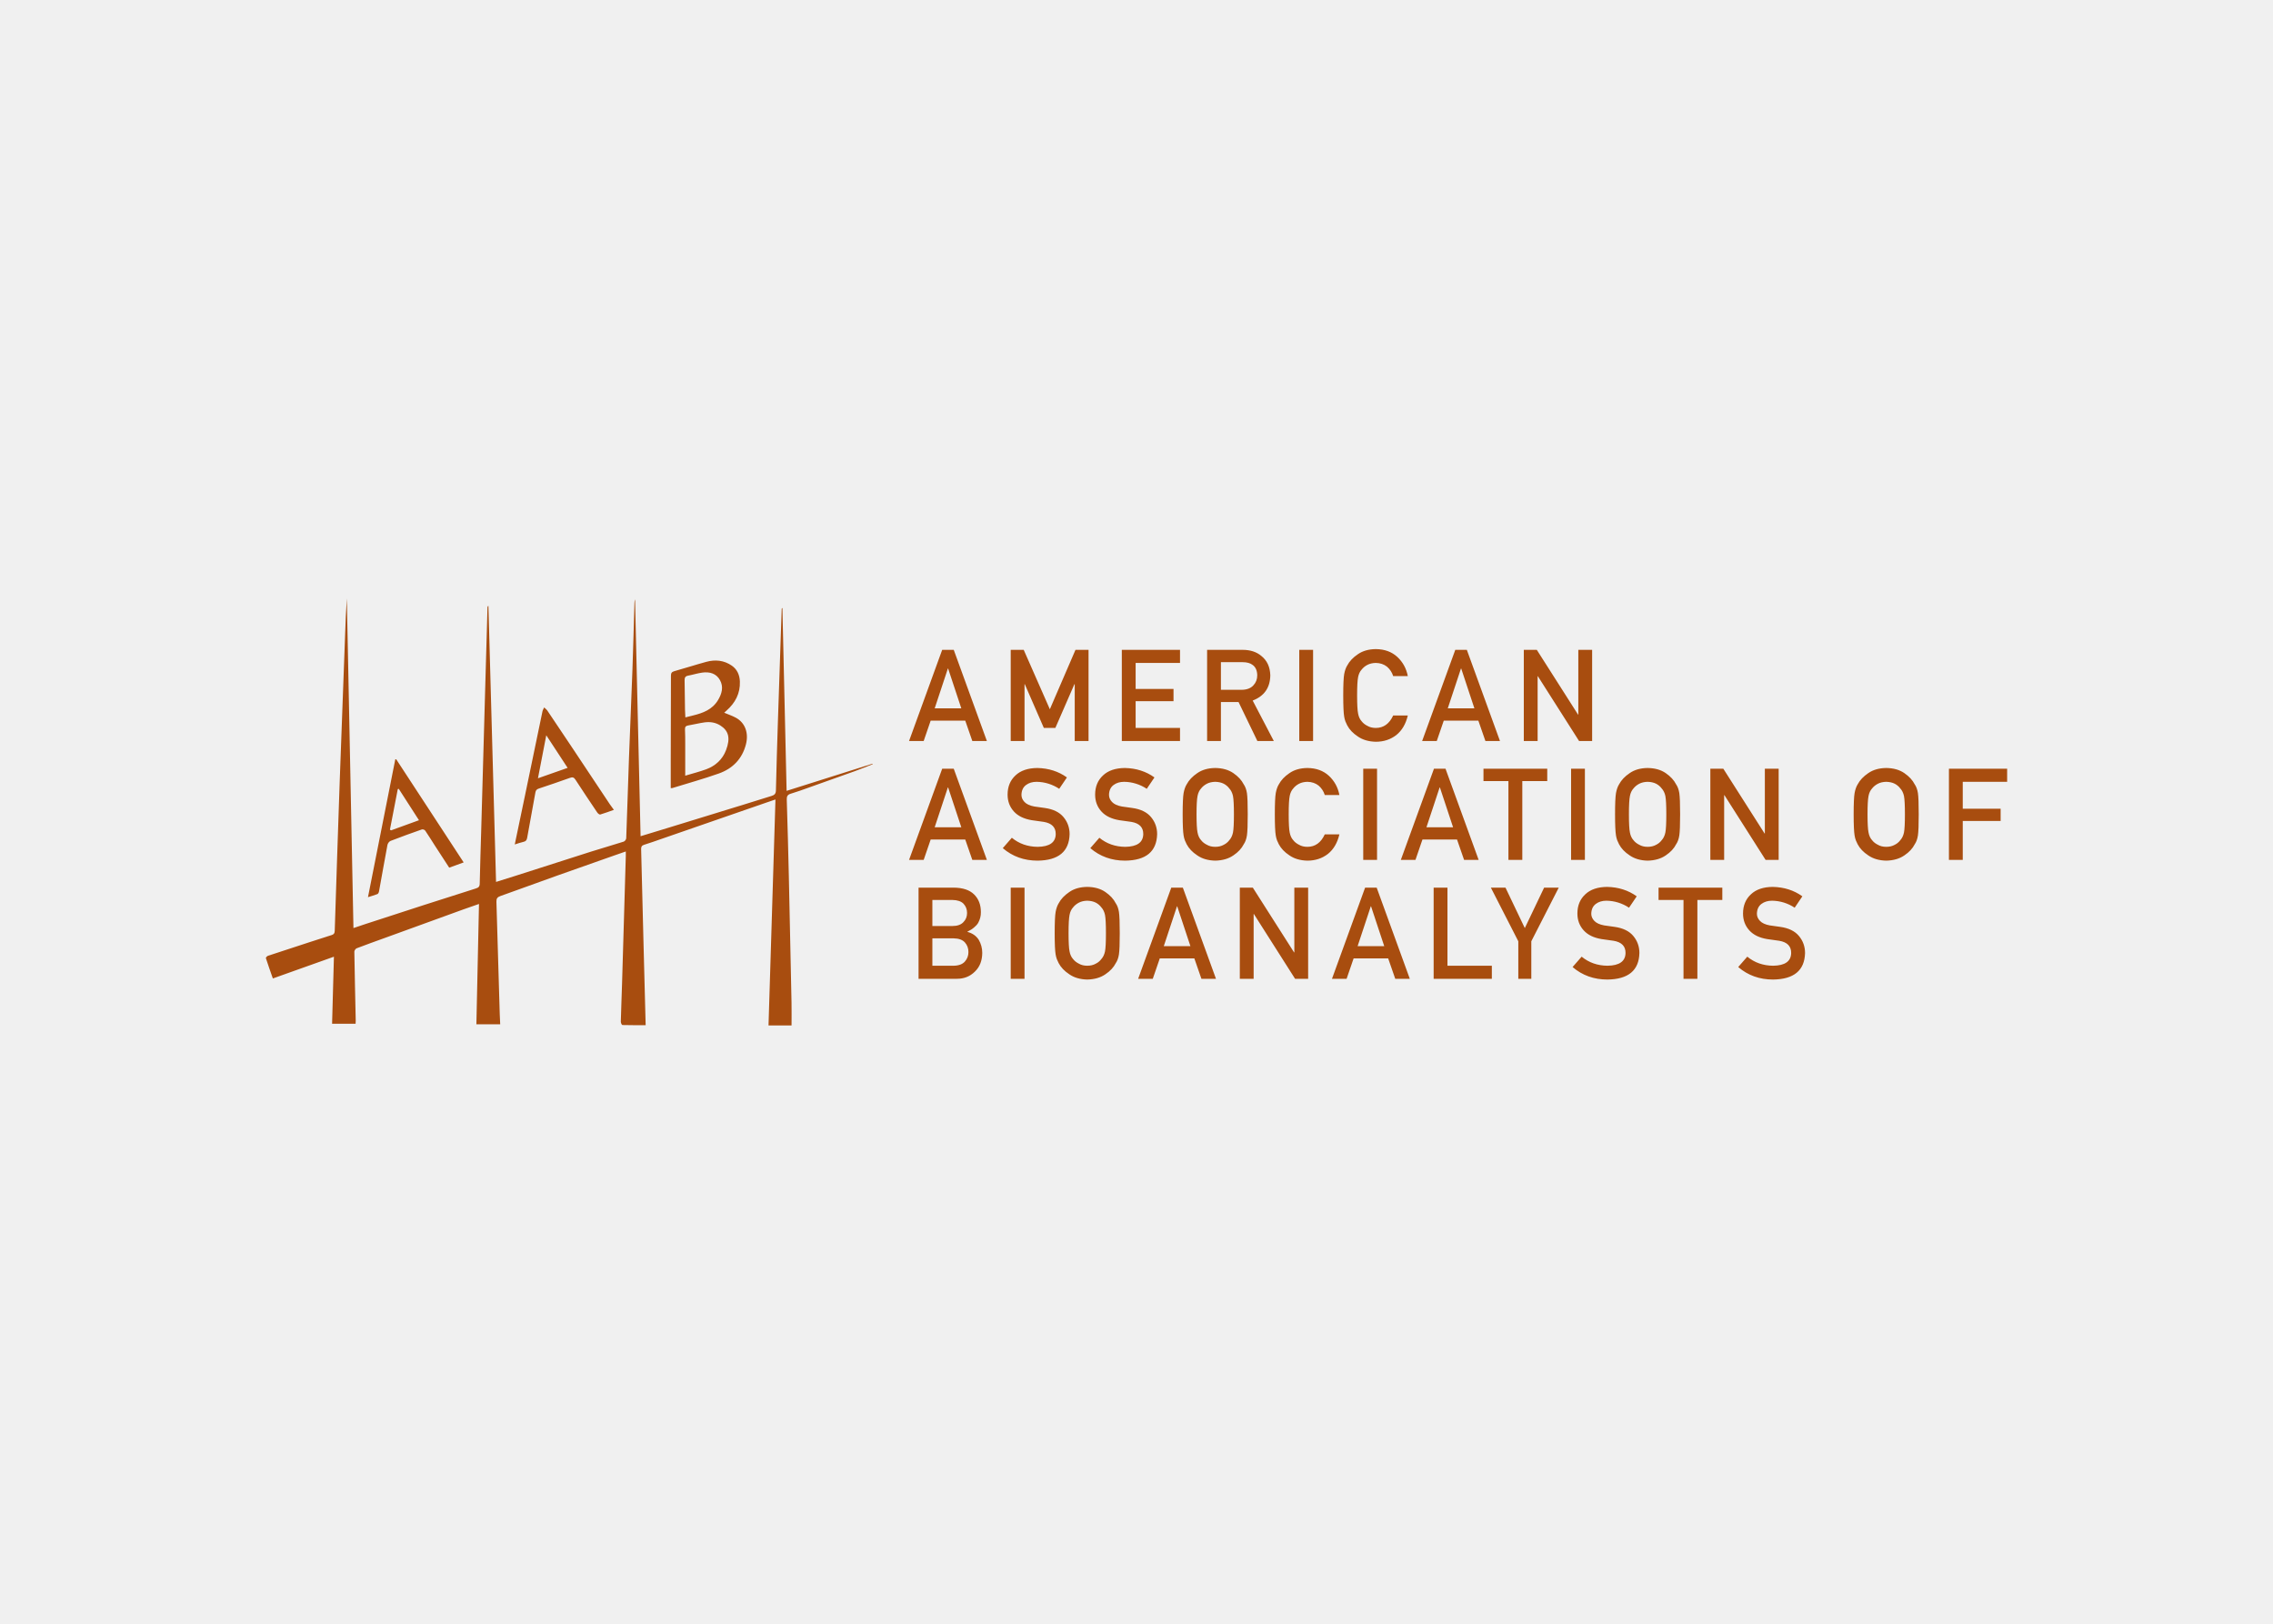
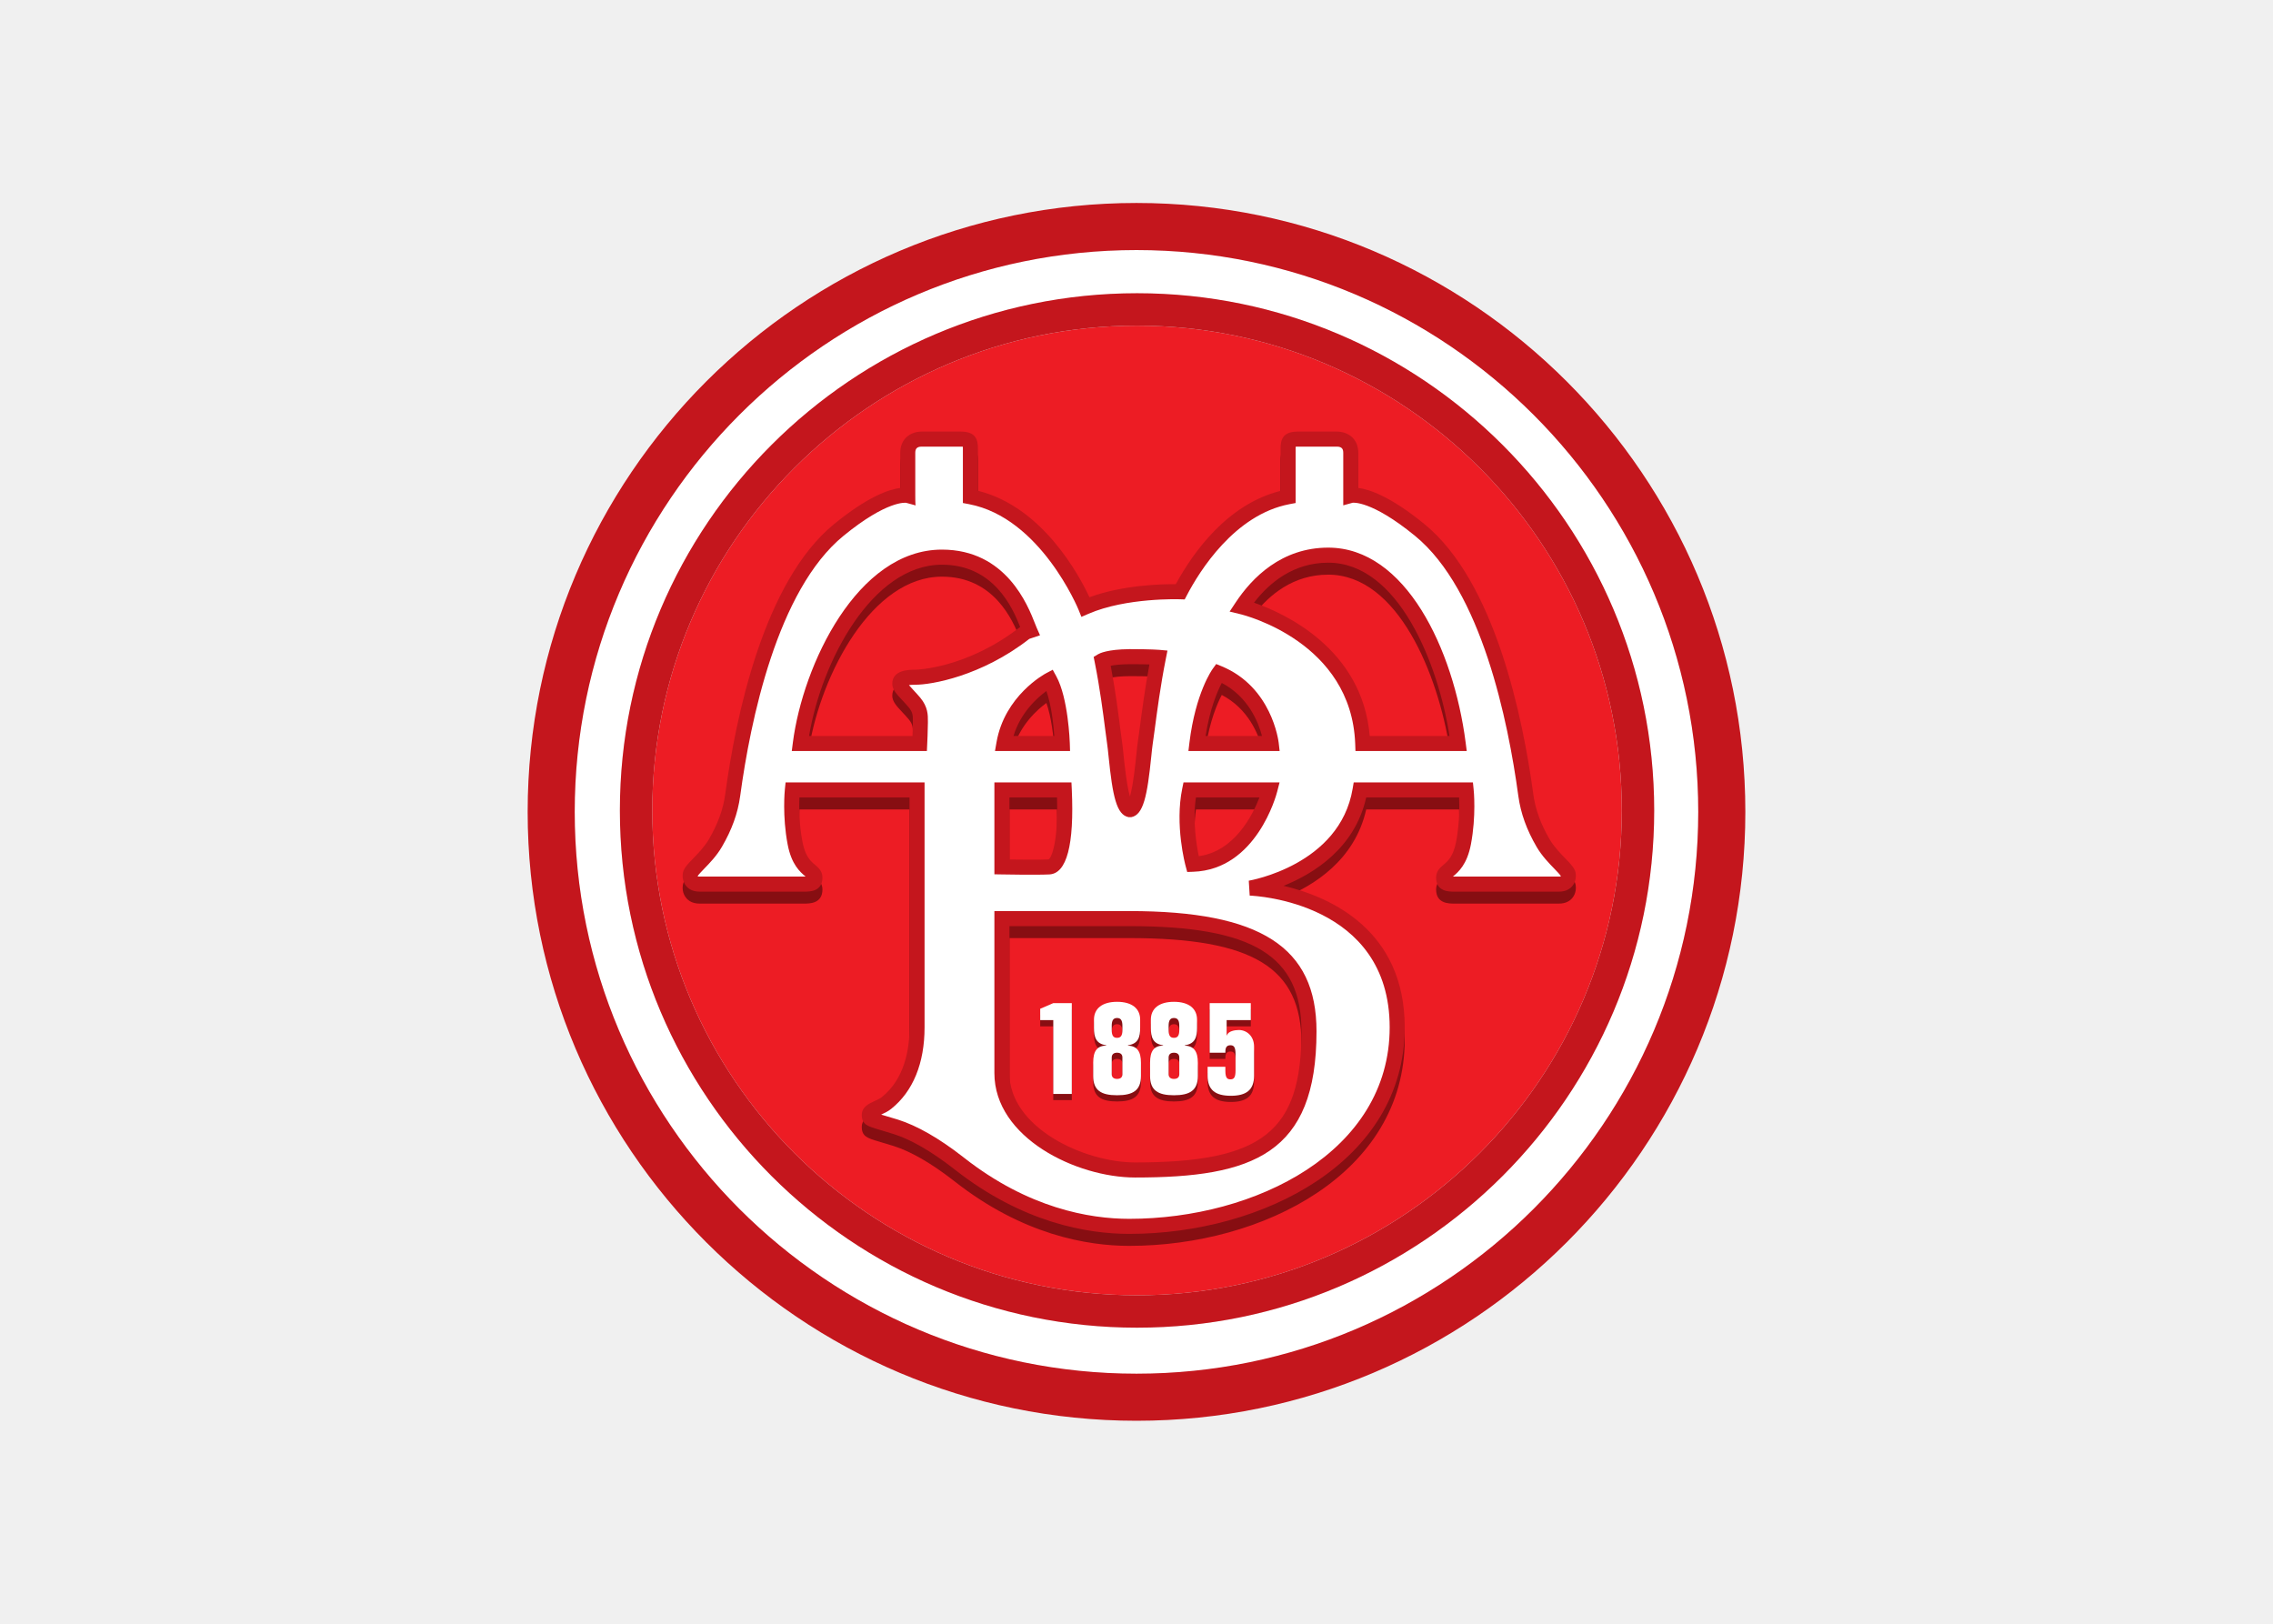
- <svg xmlns="http://www.w3.org/2000/svg" clip-rule="evenodd" fill-rule="evenodd" viewBox="0 0 560 400">
-   <path d="m87.607 252.189h-5.79l.451-16.51-15.045 5.36c-.598-1.712-1.187-3.354-1.72-5.013-.04-.127.287-.493.505-.566 3.42-1.139 6.848-2.251 10.276-3.367 1.817-.591 3.631-1.19 5.455-1.756.531-.165.71-.462.728-1.006.397-12.241.793-24.483 1.223-36.723.426-12.115.892-24.229 1.339-36.344.109-2.956.21-5.913.419-8.87l1.632 81.23c1.104-.372 2.025-.69 2.951-.991 4.747-1.547 9.494-3.098 14.246-4.63 4.309-1.391 8.621-2.771 12.94-4.129.625-.197.959-.414.973-1.178.087-4.472.246-8.943.372-13.414.347-12.243.689-24.486 1.034-36.728.169-5.982.339-11.965.51-17.946.004-.122.031-.244.227-.369l1.879 68.017c1.647-.516 3.192-.993 4.733-1.485 6.223-1.991 12.439-4 18.666-5.976 2.672-.847 5.372-1.61 8.042-2.463.276-.088.619-.523.629-.808.251-6.597.44-13.197.68-19.795.265-7.243.591-14.485.851-21.728.197-5.488.332-10.977.496-16.465a2.95 2.95 0 0 1 .148-.904l1.362 58.367c2.305-.702 4.355-1.321 6.402-1.95 6.395-1.963 12.789-3.926 19.181-5.895 2.237-.689 4.465-1.409 6.706-2.086.7-.212 1.037-.542 1.055-1.352.131-5.675.306-11.349.491-17.023.301-9.22.62-18.44.931-27.66.004-.091.021-.182.177-.276l1.033 45.067 21.16-6.687.048.124c-1.461.57-2.909 1.172-4.383 1.706a1861.857 1861.857 0 0 1 -11.403 4.063c-1.453.515-2.899 1.052-4.375 1.488-.803.236-1.033.639-1.008 1.457.198 6.316.371 12.633.515 18.951.236 10.358.451 20.716.66 31.074.037 1.842.005 3.686.005 5.606h-5.673l1.71-55.66c-.842.286-1.576.533-2.309.788-8.532 2.954-17.063 5.91-25.595 8.865-1.484.513-2.961 1.047-4.461 1.512-.594.184-.743.506-.729 1.078.212 8.015.405 16.031.608 24.046.163 6.404.336 12.809.506 19.312-1.937 0-3.839.018-5.739-.036-.142-.005-.389-.534-.382-.815.079-3.145.212-6.29.306-9.434.314-10.455.617-20.91.923-31.364.009-.334.002-.666.002-1.145-1.007.349-1.902.656-2.795.97-4.707 1.658-9.421 3.303-14.122 4.981-4.671 1.666-9.325 3.381-14 5.038-.728.258-.984.607-.96 1.4.296 9.246.551 18.494.821 27.741.023.793.07 1.586.109 2.449h-5.866l.641-29.646c-1.334.463-2.551.872-3.758 1.31-6.516 2.361-13.027 4.731-19.541 7.097-2.287.831-4.581 1.642-6.85 2.517-.264.102-.564.555-.56.84.089 5.672.221 11.343.341 17.014.005.212-.019.424-.034.725zm172.235-22.296c0-2.608.077-4.353.231-5.236.164-.883.416-1.597.755-2.141.544-1.037 1.417-1.961 2.618-2.772 1.181-.822 2.654-1.243 4.42-1.263 1.787.02 3.276.441 4.467 1.263 1.181.811 2.033 1.735 2.556 2.772.38.544.642 1.258.786 2.141.133.883.2 2.628.2 5.236 0 2.567-.067 4.302-.2 5.206-.144.903-.406 1.627-.786 2.171-.523 1.037-1.375 1.951-2.556 2.742-1.191.821-2.68 1.253-4.467 1.294-1.766-.041-3.239-.473-4.42-1.294-1.201-.791-2.074-1.705-2.618-2.742a25.866 25.866 0 0 1 -.447-.97 6.333 6.333 0 0 1 -.308-1.201c-.154-.904-.231-2.639-.231-5.206zm129.83 5.776c1.786 1.468 3.911 2.212 6.376 2.233 2.916-.041 4.394-1.083 4.435-3.127.021-1.673-.955-2.679-2.926-3.018-.903-.124-1.894-.262-2.972-.416-1.931-.318-3.399-1.032-4.405-2.141-1.037-1.14-1.556-2.526-1.556-4.158 0-1.961.652-3.543 1.956-4.744 1.263-1.191 3.055-1.797 5.375-1.817 2.793.061 5.221.836 7.285 2.325l-1.894 2.803a10.292 10.292 0 0 0 -5.56-1.725c-1.047 0-1.92.262-2.618.786-.729.544-1.104 1.355-1.125 2.433 0 .647.252 1.232.755 1.756.503.534 1.309.904 2.418 1.109.616.103 1.458.221 2.526.354 2.105.288 3.66 1.042 4.667 2.264.995 1.201 1.493 2.598 1.493 4.189-.112 4.292-2.741 6.469-7.885 6.531-3.327 0-6.186-1.027-8.579-3.081zm40.807 0c1.786 1.468 3.912 2.212 6.376 2.233 2.916-.041 4.394-1.083 4.435-3.127.021-1.673-.954-2.679-2.926-3.018-.903-.124-1.894-.262-2.972-.416-1.931-.318-3.399-1.032-4.405-2.141-1.037-1.14-1.556-2.526-1.556-4.158 0-1.961.652-3.543 1.956-4.744 1.263-1.191 3.055-1.797 5.375-1.817 2.793.061 5.221.836 7.285 2.325l-1.894 2.803a10.292 10.292 0 0 0 -5.56-1.725c-1.047 0-1.92.262-2.618.786-.729.544-1.104 1.355-1.125 2.433 0 .647.252 1.232.755 1.756.503.534 1.309.904 2.418 1.109.616.103 1.458.221 2.526.354 2.105.288 3.66 1.042 4.667 2.264.996 1.201 1.494 2.598 1.494 4.189-.113 4.292-2.742 6.469-7.886 6.531-3.327 0-6.186-1.027-8.579-3.081zm-130.897 5.452h-3.588l-1.741-5.021h-8.517l-1.725 5.021h-3.604l8.163-22.456h2.849zm124.747-19.421h-6.145v19.421h-3.419v-19.421h-6.145v-3.035h15.709zm-188.568 19.421h-9.456v-22.456h8.701c2.208.021 3.866.575 4.975 1.664 1.119 1.098 1.679 2.551 1.679 4.358.02.925-.2 1.808-.662 2.649-.237.401-.575.781-1.017 1.14-.441.38-.986.724-1.633 1.032v.062c1.222.318 2.146.96 2.773 1.925.585.996.878 2.079.878 3.25-.021 1.94-.627 3.475-1.818 4.605-1.18 1.18-2.654 1.771-4.42 1.771zm120.85-3.219h10.935v3.219h-14.338v-22.456h3.403zm20.658 3.219h-3.203v-9.241l-6.762-13.215h3.604l4.759 9.965 4.759-9.965h3.604l-6.761 13.215zm-68.411 0h-3.404v-22.456h3.204l10.165 15.956h.062v-15.956h3.403v22.456h-3.219l-10.149-15.956h-.062zm-56.444 0h-3.403v-22.456h3.403zm94.921 0h-3.588l-1.741-5.021h-8.517l-1.725 5.021h-3.603l8.162-22.456h2.85zm-112.39-9.965h-5.237v6.746h5.237c1.263-.021 2.187-.365 2.772-1.032.585-.657.878-1.437.878-2.341 0-.924-.293-1.715-.878-2.372-.585-.647-1.509-.98-2.772-1.001zm28.316-1.263c0 2.208.082 3.702.247 4.482.143.78.436 1.412.878 1.894.359.462.831.837 1.417 1.125.575.338 1.262.508 2.063.508.811 0 1.515-.17 2.11-.508a3.769 3.769 0 0 0 1.356-1.125c.441-.482.744-1.114.908-1.894.154-.78.231-2.274.231-4.482 0-2.207-.077-3.712-.231-4.513-.164-.759-.467-1.381-.908-1.863a4.055 4.055 0 0 0 -1.356-1.155c-.595-.298-1.299-.457-2.11-.478-.801.021-1.488.18-2.063.478-.586.308-1.058.693-1.417 1.155-.442.482-.735 1.104-.878 1.863-.165.801-.247 2.306-.247 4.513zm74.525-6.623h-.061l-3.25 9.811h6.561zm-47.753 0h-.061l-3.25 9.811h6.561zm-55.412-1.57h-4.913v6.422h4.913c1.243 0 2.157-.323 2.742-.97.595-.596.893-1.345.893-2.249s-.298-1.668-.893-2.295c-.585-.585-1.499-.888-2.742-.908zm-120.388-9.251-3.561 1.294c-1.196-1.839-2.387-3.663-3.57-5.493-.785-1.215-1.535-2.454-2.354-3.646-.134-.196-.593-.354-.813-.277a242.974 242.974 0 0 0 -7.718 2.828c-.337.132-.688.613-.759.984-.722 3.811-1.382 7.633-2.079 11.449-.044.243-.2.585-.392.663-.726.291-1.487.493-2.329.759l6.726-33.941.227-.03zm283.667-11.845c0-2.608.077-4.354.231-5.237.165-.883.416-1.596.755-2.14.544-1.037 1.417-1.961 2.618-2.773 1.181-.821 2.654-1.242 4.42-1.263 1.787.021 3.276.442 4.467 1.263 1.181.812 2.033 1.736 2.556 2.773.38.544.642 1.257.786 2.14.133.883.2 2.629.2 5.237 0 2.567-.067 4.302-.2 5.206-.144.903-.406 1.627-.786 2.171-.523 1.037-1.375 1.951-2.556 2.742-1.191.821-2.68 1.252-4.467 1.293-1.766-.041-3.239-.472-4.42-1.293-1.201-.791-2.074-1.705-2.618-2.742a26.623 26.623 0 0 1 -.447-.97 6.333 6.333 0 0 1 -.308-1.201c-.154-.904-.231-2.639-.231-5.206zm-148.612 5.775c1.786 1.469 3.912 2.213 6.376 2.234 2.916-.041 4.395-1.084 4.436-3.127.02-1.673-.955-2.68-2.927-3.018-.903-.124-1.894-.262-2.972-.416-1.93-.319-3.399-1.032-4.405-2.141-1.037-1.14-1.555-2.526-1.555-4.159 0-1.961.652-3.542 1.956-4.743 1.262-1.191 3.054-1.797 5.375-1.818 2.792.062 5.221.837 7.285 2.326l-1.895 2.803a10.292 10.292 0 0 0 -5.56-1.725c-1.047 0-1.92.262-2.618.786-.729.544-1.104 1.355-1.124 2.433 0 .647.251 1.232.754 1.756.503.534 1.309.903 2.418 1.109.616.102 1.458.221 2.526.354 2.105.287 3.661 1.042 4.667 2.264.996 1.201 1.494 2.598 1.494 4.189-.113 4.292-2.742 6.469-7.886 6.53-3.326 0-6.186-1.026-8.578-3.08zm21.566 0c1.787 1.469 3.912 2.213 6.376 2.234 2.916-.041 4.395-1.084 4.436-3.127.021-1.673-.955-2.68-2.926-3.018-.904-.124-1.895-.262-2.973-.416-1.93-.319-3.398-1.032-4.405-2.141-1.037-1.14-1.555-2.526-1.555-4.159 0-1.961.652-3.542 1.956-4.743 1.263-1.191 3.054-1.797 5.375-1.818 2.793.062 5.221.837 7.285 2.326l-1.895 2.803a10.288 10.288 0 0 0 -5.559-1.725c-1.048 0-1.92.262-2.619.786-.729.544-1.103 1.355-1.124 2.433 0 .647.252 1.232.755 1.756.503.534 1.309.903 2.418 1.109.616.102 1.458.221 2.526.354 2.104.287 3.66 1.042 4.666 2.264.996 1.201 1.494 2.598 1.494 4.189-.113 4.292-2.741 6.469-7.885 6.53-3.327 0-6.187-1.026-8.579-3.08zm185.831-5.775c0-2.608.077-4.354.231-5.237.164-.883.416-1.596.755-2.14.544-1.037 1.417-1.961 2.618-2.773 1.181-.821 2.654-1.242 4.42-1.263 1.787.021 3.276.442 4.467 1.263 1.18.812 2.033 1.736 2.556 2.773.38.544.642 1.257.786 2.14.133.883.2 2.629.2 5.237 0 2.567-.067 4.302-.2 5.206-.144.903-.406 1.627-.786 2.171-.523 1.037-1.376 1.951-2.556 2.742-1.191.821-2.68 1.252-4.467 1.293-1.766-.041-3.239-.472-4.42-1.293-1.201-.791-2.074-1.705-2.618-2.742a26.623 26.623 0 0 1 -.447-.97 6.333 6.333 0 0 1 -.308-1.201c-.154-.904-.231-2.639-.231-5.206zm-165.312 0c0-2.608.077-4.354.231-5.237.165-.883.416-1.596.755-2.14.544-1.037 1.417-1.961 2.618-2.773 1.181-.821 2.654-1.242 4.42-1.263 1.787.021 3.276.442 4.467 1.263 1.181.812 2.033 1.736 2.556 2.773.38.544.642 1.257.786 2.14.133.883.2 2.629.2 5.237 0 2.567-.067 4.302-.2 5.206-.144.903-.406 1.627-.786 2.171-.523 1.037-1.375 1.951-2.556 2.742-1.191.821-2.68 1.252-4.467 1.293-1.766-.041-3.239-.472-4.42-1.293-1.201-.791-2.074-1.705-2.618-2.742a26.623 26.623 0 0 1 -.447-.97 6.333 6.333 0 0 1 -.308-1.201c-.154-.904-.231-2.639-.231-5.206zm38.616-4.759h-3.604a4.932 4.932 0 0 0 -1.509-2.31c-.76-.606-1.684-.919-2.773-.94-.8.021-1.488.18-2.063.478-.586.308-1.058.693-1.417 1.155-.442.482-.734 1.104-.878 1.863-.164.801-.247 2.305-.247 4.513 0 2.207.083 3.701.247 4.482.144.78.436 1.412.878 1.894.359.462.831.837 1.417 1.124.575.339 1.263.509 2.063.509 1.91 0 3.337-1.022 4.282-3.065h3.604c-.493 2.084-1.432 3.686-2.818 4.805-1.428 1.109-3.117 1.663-5.068 1.663-1.766-.041-3.239-.472-4.42-1.293-1.201-.791-2.074-1.705-2.618-2.742a26.623 26.623 0 0 1 -.447-.97 6.333 6.333 0 0 1 -.308-1.201c-.154-.904-.231-2.639-.231-5.206 0-2.608.077-4.354.231-5.237.165-.883.416-1.596.755-2.14.544-1.037 1.417-1.961 2.618-2.773 1.181-.821 2.654-1.242 4.42-1.263 2.167.021 3.933.663 5.299 1.926 1.365 1.273 2.228 2.849 2.587 4.728zm51.207-3.435h-6.145v19.422h-3.419v-19.422h-6.145v-3.034h15.709zm43.584 19.422h-3.404v-22.456h3.204l10.165 15.956h.061v-15.956h3.404v22.456h-3.219l-10.149-15.956h-.062zm69.72-19.237h-10.935v6.623h9.333v3.018h-9.333v9.596h-3.404v-22.456h14.339zm-251.362 19.237h-3.588l-1.741-5.021h-8.517l-1.725 5.021h-3.603l8.162-22.456h2.85zm96.127 0h-3.404v-22.456h3.404zm25.032 0h-3.589l-1.74-5.021h-8.517l-1.725 5.021h-3.604l8.163-22.456h2.849zm26.175 0h-3.403v-22.456h3.403zm69.632-11.228c0 2.207.082 3.701.247 4.482.143.78.436 1.412.878 1.894.359.462.831.837 1.416 1.124.575.339 1.263.509 2.064.509.811 0 1.515-.17 2.11-.509a3.757 3.757 0 0 0 1.356-1.124c.441-.482.744-1.114.908-1.894.154-.781.231-2.275.231-4.482 0-2.208-.077-3.712-.231-4.513-.164-.759-.467-1.381-.908-1.863a4.055 4.055 0 0 0 -1.356-1.155c-.595-.298-1.299-.457-2.11-.478-.801.021-1.489.18-2.064.478-.585.308-1.057.693-1.416 1.155-.442.482-.735 1.104-.878 1.863-.165.801-.247 2.305-.247 4.513zm-165.312 0c0 2.207.083 3.701.247 4.482.144.78.436 1.412.878 1.894.359.462.831.837 1.417 1.124.575.339 1.263.509 2.063.509.812 0 1.515-.17 2.11-.509a3.757 3.757 0 0 0 1.356-1.124c.441-.482.744-1.114.908-1.894.154-.781.231-2.275.231-4.482 0-2.208-.077-3.712-.231-4.513-.164-.759-.467-1.381-.908-1.863a4.055 4.055 0 0 0 -1.356-1.155c-.595-.298-1.298-.457-2.11-.478-.8.021-1.488.18-2.063.478-.586.308-1.058.693-1.417 1.155-.442.482-.734 1.104-.878 1.863-.164.801-.247 2.305-.247 4.513zm106.527 0c0 2.207.082 3.701.247 4.482.143.78.436 1.412.878 1.894.359.462.831.837 1.417 1.124.575.339 1.262.509 2.063.509.812 0 1.515-.17 2.11-.509a3.757 3.757 0 0 0 1.356-1.124c.441-.482.744-1.114.908-1.894.154-.781.231-2.275.231-4.482 0-2.208-.077-3.712-.231-4.513-.164-.759-.467-1.381-.908-1.863a4.055 4.055 0 0 0 -1.356-1.155c-.595-.298-1.298-.457-2.11-.478-.801.021-1.488.18-2.063.478-.586.308-1.058.693-1.417 1.155-.442.482-.735 1.104-.878 1.863-.165.801-.247 2.305-.247 4.513zm-274.497 7.423c.872-4.174 1.72-8.206 2.558-12.24 1.422-6.849 2.836-13.699 4.267-20.546.07-.337.276-.647.419-.97.265.26.584.483.787.784 2 2.96 3.986 5.929 5.966 8.901 3.142 4.717 6.277 9.438 9.418 14.156.286.429.603.838 1.004 1.391-1.186.418-2.266.833-3.373 1.152-.183.052-.566-.265-.725-.501a529.27 529.27 0 0 1 -5.372-8.086c-.376-.581-.714-.676-1.354-.446-2.55.917-5.119 1.788-7.691 2.644-.506.169-.726.425-.821.957-.659 3.73-1.365 7.451-2.03 11.179-.099.554-.319.858-.89.981-.687.148-1.352.396-2.163.644zm-30.754-3.641.283.167 6.872-2.496c-1.733-2.689-3.36-5.214-4.985-7.739l-.238.077c-.643 3.331-1.288 6.662-1.932 9.991zm137.521-10.405h-.061l-3.25 9.811h6.561zm121.159 0h-.062l-3.25 9.811h6.561zm-189.498.162c0-2.251-.005-4.496.001-6.741.018-6.97.052-13.94.049-20.909 0-.661.159-.967.835-1.155 2.638-.733 5.246-1.583 7.889-2.302 2.206-.6 4.355-.385 6.278.948 1.335.925 1.922 2.313 1.982 3.89.113 2.944-1.141 5.29-3.313 7.199l-.549.501c.997.422 1.978.746 2.87 1.231 2.272 1.232 3.208 3.729 2.486 6.554-.921 3.604-3.281 5.987-6.693 7.194-3.772 1.334-7.637 2.405-11.463 3.587zm-25.404-4.985-5.26-8.026-2.049 10.593zm28.973 1.929c1.899-.571 3.544-.983 5.128-1.562 2.305-.844 4.047-2.426 4.922-4.718 1.145-2.997.634-4.818-1.434-6.112-1.173-.733-2.494-.923-3.83-.744-1.369.186-2.714.539-4.078.767-.631.104-.793.418-.765 1.009.051 1.107.053 2.217.056 3.326.007 2.613.001 5.226.001 8.034zm178.024-24.531h-3.604a4.942 4.942 0 0 0 -1.51-2.31c-.76-.606-1.684-.919-2.772-.94-.801.021-1.489.18-2.064.477a4.307 4.307 0 0 0 -1.417 1.156c-.441.482-.734 1.103-.878 1.863-.164.801-.246 2.305-.246 4.513 0 2.207.082 3.701.246 4.482.144.78.437 1.411.878 1.894.36.462.832.837 1.417 1.124.575.339 1.263.509 2.064.509 1.91 0 3.337-1.022 4.282-3.065h3.604c-.493 2.084-1.433 3.686-2.819 4.805-1.427 1.109-3.116 1.663-5.067 1.663-1.766-.041-3.239-.472-4.42-1.293-1.202-.791-2.074-1.705-2.618-2.742a23.617 23.617 0 0 1 -.447-.97 6.345 6.345 0 0 1 -.308-1.202c-.154-.903-.231-2.638-.231-5.205 0-2.608.077-4.354.231-5.237.164-.883.416-1.596.755-2.141.544-1.037 1.416-1.961 2.618-2.772 1.181-.821 2.654-1.242 4.42-1.263 2.166.021 3.932.663 5.298 1.925 1.366 1.274 2.228 2.85 2.588 4.729zm31.982 15.986h-3.404v-22.455h3.203l10.165 15.956h.062v-15.956h3.404v22.455h-3.219l-10.15-15.955h-.061zm-126.411 0h-3.403v-22.455h3.203l6.438 14.631 6.315-14.631h3.218v22.455h-3.403v-13.999h-.077l-4.698 10.781h-2.834l-4.697-10.781h-.062zm48.385 0h-3.404v-22.455h8.764c1.868 0 3.393.493 4.574 1.479 1.427 1.119 2.171 2.715 2.233 4.79-.041 3.049-1.489 5.123-4.343 6.222l5.206 9.964h-4.051l-4.636-9.595h-4.343zm-10.077-19.236h-10.935v6.407h9.333v3.019h-9.333v6.592h10.935v3.218h-14.339v-22.455h14.339zm32.783 19.236h-3.404v-22.455h3.404zm46.044 0h-3.589l-1.74-5.02h-8.517l-1.725 5.02h-3.604l8.163-22.455h2.849zm-126.411 0h-3.588l-1.741-5.02h-8.517l-1.725 5.02h-3.603l8.162-22.455h2.85zm-74.285-5.816 1.869-.466c2.467-.606 4.771-1.45 6.184-3.802.948-1.576 1.391-3.238.486-4.895-.913-1.676-2.575-2.121-4.377-1.871-1.181.164-2.33.536-3.503.756-.7.132-.862.516-.847 1.162.053 2.399.063 4.799.099 7.198.009.606.055 1.211.089 1.918zm191.147-12.034h-.062l-3.25 9.811h6.561zm-126.411 0h-.061l-3.25 9.811h6.561zm72.539-1.571h-5.329v6.808h5.144c1.273-.021 2.228-.391 2.865-1.109.626-.668.939-1.489.939-2.464-.02-1.171-.395-2.018-1.124-2.542-.575-.462-1.407-.693-2.495-.693z" fill="#a84d0f" />
+ <svg xmlns="http://www.w3.org/2000/svg" clip-rule="evenodd" fill-rule="evenodd" stroke-linejoin="round" stroke-miterlimit="2" viewBox="0 0 560 400">
+   <g fill-rule="nonzero" transform="matrix(.141117 0 0 -.141117 130 349.999)">
+     <path d="m1063.94 1911.73c-466.682 0-846.362-379.68-846.362-846.35 0-466.65 379.68-846.302 846.362-846.302 466.65 0 846.28 379.652 846.28 846.302 0 466.67-379.63 846.35-846.28 846.35" fill="#ed1c24" />
+     <path d="m1063.94 162.5c-497.885 0-902.944 405.02-902.944 902.88 0 497.88 405.059 902.94 902.944 902.94 497.82 0 902.84-405.06 902.84-902.94 0-497.86-405.02-902.88-902.84-902.88zm-.99 1881.18c-540.802 0-980.782-439.95-980.782-980.73 0-540.802 439.98-980.759 980.782-980.759 540.78 0 980.72 439.957 980.72 980.759 0 540.78-439.94 980.73-980.72 980.73" fill="#fff" />
+     <path d="m1062.95 82.191c-540.802 0-980.782 439.957-980.782 980.759 0 540.78 439.98 980.73 980.782 980.73 540.78 0 980.72-439.95 980.72-980.73 0-540.802-439.94-980.759-980.72-980.759zm0 2043.689c-586.114 0-1062.95-476.83-1062.95-1062.93 0-586.11 476.836-1062.95 1062.95-1062.95 586.11 0 1062.95 476.84 1062.95 1062.95 0 586.1-476.84 1062.93-1062.95 1062.93" fill="#c4161d" />
+     <path d="m1063.94 219.078c-466.682 0-846.362 379.652-846.362 846.302 0 466.67 379.68 846.35 846.362 846.35 466.65 0 846.28-379.68 846.28-846.35 0-466.65-379.63-846.302-846.28-846.302zm0 1749.242c-497.885 0-902.944-405.06-902.944-902.94 0-497.86 405.059-902.88 902.944-902.88 497.82 0 902.84 405.02 902.84 902.88 0 497.88-405.02 902.94-902.84 902.94" fill="#c4161d" />
+     <g fill="#870e12">
+       <path d="m1617.6 929.039c-.92 0-1.56.039-2.31.063.2.16.39.308.57.468 9 7.621 24.12 20.391 30.9 55.668 9.51 49.942 5 94.582 4.73 96.462l-1.2 11.73h-208.14l-1.85-10.99c-22.43-133.44-179.73-160.229-181.33-160.53l1.6-26.012c9.98-.367 244.38-11.777 244.38-230.078 0-217.031-234.23-334.179-454.64-334.179-69.548 0-176.013 18.519-288.357 106.578l-2.332 1.801c-41.613 32.402-79.641 54.16-112.883 64.75-10.898 3.332-19.394 5.871-25.672 7.71-1.339.372-2.628.758-3.918 1.129 5.645 2.539 11.954 5.469 17.598 10 38.067 30.43 58.184 79.629 58.184 142.211v427.61h-242.617l-1.231-11.73c-.184-1.88-4.734-46.52 4.824-96.462 6.711-35.277 21.797-48.047 30.832-55.668.184-.16.379-.308.575-.468-.762-.024-1.407-.063-2.344-.063h-182.93c-1.758 0-2.644.242-3.027.391-.059.199-.106.41-.137.711 1.465 2.48 6.934 8.121 11.094 12.418 9.289 9.57 21.933 22.582 31.172 38.5 17.355 29.711 27.773 58.581 31.816 88.191l.234 1.65c17.461 128.55 64.141 358.23 180.332 453.12 76.368 62.41 108.879 57.58 109.2 57.53l16.621-4.5c-.625.13-.625 17.33-.625 17.33v74.08c0 5.84 1.386 11.21 11.172 11.21h68.339c1.583 0 2.676-.07 3.555-.15.059-1.34.059-2.78.059-3.52v-94.81l10.722-2.02c124.981-23.84 190.539-182.64 191.184-184.2l5.008-12.51 12.363 5.38c65.829 28.51 158.729 25.37 159.689 25.37l8.28-.31 3.85 7.3c21.81 41.71 82.97 140.66 179.1 158.97l10.72 2.02v94.81c0 .74 0 2.18.05 3.52.89.08 1.99.15 3.6.15h68.27c9.88 0 11.23-5.37 11.23-11.21v-91.28l16.58 4.51c-.27-.09 32.23 4.74 108.57-57.67 116.21-94.89 162.89-324.57 180.35-453.12l.24-1.65c4.08-29.61 14.43-58.48 31.78-88.191 9.23-15.918 21.97-28.93 31.21-38.5 4.14-4.297 9.61-9.938 11.11-12.418-.02-.18-.06-.45-.16-.711-.37-.149-1.21-.391-2.98-.391zm212.21 4.941.11-1.91c0 9.821-7.34 17.34-18.42 28.75-8.78 9.071-19.68 20.34-27.36 33.489-15.58 26.621-24.88 52.361-28.42 78.521l-.23 1.61c-18.07 132.38-66.62 369.36-189.75 469.86-59.08 48.29-95.93 60.75-115.54 63.21v60.95c0 25.92-18.81 37.42-37.52 37.42h-68.27c-26.27 0-29.93-14.34-29.93-29.88v-73.63c-93.15-23.13-153.17-108.13-182.9-162.78-23.41.18-92.58-1.37-150.779-22.9-18.008 38.59-81.973 157.91-194.649 185.86v73.45c0 15.54-3.632 29.88-29.922 29.88h-68.339c-18.614 0-37.422-11.5-37.422-37.42v-60.94c-19.61-2.45-56.492-14.89-115.594-63.22-123.137-100.5-171.73-337.48-189.719-469.86l-.222-1.61c-3.606-26.16-12.871-51.9-28.469-78.521-7.676-13.149-18.574-24.418-27.344-33.489-11.062-11.41-18.445-18.929-18.445-28.75l.137 1.91c-.325-2.128-1.399-13.019 6.328-21.789 3.679-4.3 10.644-9.363 22.898-9.363h182.93c9.492 0 31.679 0 31.679 24.711 0 11.109-7.175 17.242-12.968 22.109-7.586 6.383-17.039 14.391-21.981 40.524-6.015 31.418-5.929 61.158-5.265 76.968h192.246v-401.32c0-37.832-8.399-89.75-48.36-121.718-3.3-2.602-8.066-4.821-12.703-6.93-9.406-4.242-22.297-10.121-22.297-24.141 0-16.82 10.137-19.832 30.383-25.75 6.465-1.89 14.461-4.269 25.086-7.59 30.305-9.613 65.547-29.89 104.746-60.371l2.207-1.699c118.223-92.742 230.899-112.293 304.568-112.293 233.13 0 480.92 126.453 480.92 360.492 0 171.52-132.11 228.418-211.42 247.168 52.16 20.973 124.25 65.461 144.17 154.152h162.21c.69-15.81.78-45.55-5.19-76.968-5.06-26.133-14.48-34.141-22.07-40.524-5.78-4.867-12.91-11-12.91-22.109 0-24.711 22.11-24.711 31.58-24.711h183.01c12.22 0 19.22 5.063 22.89 9.363 7.63 8.77 6.58 19.661 6.31 21.789" />
+       <path d="m1085.51 1299.43c-7.79-41.94-13.17-82.55-16.84-110.41-1.44-11.12-2.64-19.95-3.53-25.6-.74-4.79-1.51-12.01-2.42-21.21-1.55-14.83-5.47-53.48-11.23-73.42-5.77 19.94-9.75 58.59-11.25 73.42-.92 9.2-1.7 16.42-2.42 21.21-.89 5.84-2.04 14.53-3.44 25.51-3.38 26.68-8.43 65.91-16.45 108.13 6.62 1.36 17.52 2.8 34.4 2.83 14.98-.02 25.64-.22 33.18-.46zm-77.16-113.8c1.4-11.23 2.55-20.09 3.52-26.31.64-4.04 1.37-11.31 2.25-19.77 7.17-70.49 13.93-102.57 34.9-106.71l.01 12.89.01-12.89c.31-.06.77-.16 1.27-.23v-.2h2.32v.18c.65.09 1.22.19 1.22.19l.09.06.03 12.89.02-12.89c20.91 4.14 27.67 36.22 34.85 106.71.87 8.46 1.61 15.73 2.23 19.77.94 5.97 2.13 14.98 3.63 26.25 4.07 30.86 10.18 77.48 19.45 123.69l2.84 14.3-14.53 1.33c-.54.05-13.32 1.19-49.83 1.25h-2.32v-.03c-38.01-.29-51.814-7.31-54.216-8.81l-7.949-4.72 1.835-9.12c9.153-45.65 14.67-89.16 18.37-117.83" />
+       <path d="m909.406 959.102c-15.265-.782-49.551-.454-68.293-.172v108.21h83.059c2.422-82.831-10.774-106.3-14.766-108.038zm-81.359 134.328h-13.203v-160.289l12.922-.27c2.48-.043 60.925-1.152 83.132 0 30.293 1.66 43.497 51.418 39.082 148.059l-.593 12.5z" />
+       <path d="m905.625 1253.02c8.887-24.95 12.48-59.66 13.859-78.53h-71.3c12.226 40.54 41.035 66.51 57.441 78.53zm-87.07-89.43-2.676-15.35h131.055l-.411 13.52c-.136 3.17-2.675 78.85-23.632 117.02l-6.231 11.35-11.426-6.01c-2.988-1.61-72.5-39.37-86.679-120.53" />
+       <path d="m636.563 1265.59c0-9.95 7.441-17.86 17.773-28.93 3.574-3.82 7.305-7.77 10.754-11.91 7.539-9.06 7.488-14.9 7.402-24.52v-2.98c0-5.84-.324-15.14-.644-22.76h-180.567c21.551 130.03 110.242 299.05 231.981 299.05 90.625 0 123.515-75.5 136.562-108.64-92.89-72.52-181.465-74.67-182.344-74.67-11.152 0-40.917 0-40.917-24.64zm244.218 80.13 13.723 4.59-5.859 13.21c-.735 1.61-1.731 4.18-2.872 7.12-12.492 31.96-50.421 129.2-162.511 129.2-147.871 0-242.684-201.02-260.254-336.79l-1.883-14.81h235.867l.586 12.51c.039.97 1.172 24.73 1.172 36.5v2.77c.09 11.16.176 25.1-13.477 41.51-3.953 4.75-8.093 9.2-11.777 13.11-2.558 2.7-5.566 5.97-7.851 8.7 2.558.34 6.269.63 11.835.63 26.778 0 114.2 14.51 198.321 80.09z" />
+       <path d="m1350.94 658.93c0-175.379-67.79-228.852-290.18-228.852-89.588 0-219.647 60.703-219.647 155.922v256.621h209.197c216.33 0 300.63-51.512 300.63-183.691zm-522.893 209.941h-13.203v-282.871c0-112.879 143.273-182.27 245.916-182.27 205.24 0 316.46 40.68 316.46 255.2 0 147.121-97.75 209.941-326.91 209.941z" />
+       <path d="m1171.68 964.75c-4.02 19.262-10.98 61.7-4.96 102.39h110.82c-11.72-30.59-43.29-93.831-105.86-102.39zm-16.01 128.68h-10.67l-2.14-10.48c-13.29-63.68 5.11-132.79 5.93-135.739l2.71-10.063 10.44.313c110.44 3.809 145.11 134.039 146.54 139.599l4.24 16.37z" />
+       <path d="m1211.81 1267.04c46.69-24.22 64.17-69.23 70.24-92.55h-98.51c7.59 48.28 20.84 78.5 28.27 92.55zm-.12 29.16-9.6 3.96-6.07-8.37c-1.19-1.71-29.94-41.94-40.65-128.83l-1.79-14.72h159.27l-1.68 14.61c-.51 3.97-12.34 97.26-99.48 133.35" />
+       <path d="m1268.07 1407.21c26.56 34.61 68.57 69.83 129.59 69.83 122.11 0 191.95-175.65 211.77-302.55h-139.32c-12.86 153.7-151.69 215.35-202.04 232.72zm129.59 96.09c-81.27 0-132.85-52.2-161.78-96.01l-10.34-15.58 18.25-4.38c7.91-1.97 194.42-48.96 200.98-226.44l.45-12.65h194.27l-1.89 14.81c-21.19 163.92-105.26 340.25-239.94 340.25" />
+       <path d="m894.844 708.398v-19.828h22.812v-128.879h32.324v158.489h-32.324z" />
+       <path d="m1038.35 678.551v-7.242c0-10.278-3.17-13.668-9.33-13.668-6.14 0-9.33 3.39-9.33 13.668v7.242c0 10.019 3.19 13.719 9.33 13.719 6.16 0 9.33-3.7 9.33-13.719zm0-84.473c0-5.226-3.17-8.156-9.33-8.156-5.93 0-9.33 2.93-9.33 8.156v29.16c0 5.473 3.4 8.461 9.33 8.461 6.16 0 9.33-2.988 9.33-8.461zm-49.639 95.203v-14.121c0-15.922 3.203-28.012 21.409-30.551v-.449c-15.96-.64-22.757-9.379-22.757-29.84v-23.23c0-25 13.607-33.692 41.657-33.692s41.7 8.692 41.7 33.692v22.781c0 20.5-6.85 29.231-22.75 30.289v.449c18.2 2.539 21.37 14.629 21.37 30.551v14.121c0 19.348-14.11 31.149-40.32 31.149-26.17 0-40.309-11.801-40.309-31.149" />
+       <path d="m1119.02 623.238c0 5.473 3.38 8.461 9.29 8.461 6.18 0 9.36-2.988 9.36-8.461v-29.16c0-5.226-3.18-8.156-9.36-8.156-5.91 0-9.29 2.93-9.29 8.156zm0 55.313c0 10.019 3.15 13.719 9.29 13.719 6.18 0 9.36-3.7 9.36-13.719v-7.242c0-10.278-3.18-13.668-9.36-13.668-6.14 0-9.29 3.39-9.29 13.668zm9.29-121.153c28.02 0 41.73 8.692 41.73 33.692v22.781c0 20.5-6.84 29.231-22.76 30.289v.449c18.2 2.539 21.37 14.629 21.37 30.551v14.121c0 19.348-14.14 31.149-40.34 31.149-26.16 0-40.3-11.801-40.3-31.149v-14.121c0-15.922 3.2-28.012 21.39-30.551v-.449c-15.92-.64-22.75-9.379-22.75-29.84v-23.23c0-25 13.68-33.692 41.66-33.692" />
+       <path d="m1227.65 556.52c26.88 0 40.55 9.98 40.55 35.039v50.8c0 17.993-12.54 28.95-26.46 28.95-7.01 0-18.63-1.86-20.94-9.36h-.47v26.621h42.17v29.61h-71.78v-86.481h27.37v1.762c0 7.769 2.71 11.148 8.84 11.148 6.2 0 8.91-3.379 8.91-15.488v-28.461c0-12.281-2.71-15.48-8.91-15.48-6.13 0-8.84 3.199-8.84 15.48v6.391h-31v-15.492c0-25.059 13.68-35.039 40.56-35.039" />
+     </g>
+     <path d="m1457.85 1182.21c-6.91 189.95-211.03 238.74-211.03 238.74 26.07 39.35 74.16 90.11 150.84 90.11 132.03 0 208.4-185.24 226.93-328.85zm-289.42 0c10.4 84.57 38.23 122.72 38.23 122.72 81.04-33.52 91.43-122.72 91.43-122.72zm-6.94-210.659s-18.54 68.319-5.82 129.649h140.12s-32.44-126.212-134.3-129.649zm202.6-291.75c0-191.051-83.36-242.012-303.33-242.012-96.112 0-232.713 66-232.713 169.082v269.77h222.263c214.16 0 313.78-52.09 313.78-196.84zm-688.934 574.239c11.582-13.88 10.422-24.33 10.422-35.91 0-11.54-1.125-35.92-1.125-35.92h-208.379c18.477 143.61 115.156 325.36 247.188 325.36 113.449 0 144.14-107.68 153.379-128.52l-6.942-2.29c-88-69.47-175.871-78.77-192.219-78.77-23.144 0-27.753-4.59-27.753-11.54 0-6.94 13.867-18.58 25.429-32.41zm236.192 39.36c19.738-35.92 22.031-111.19 22.031-111.19h-101.895c13.223 75.79 79.864 111.19 79.864 111.19zm-1.141-326.502c-21.984-1.199-82.16 0-82.16 0v134.302h108.828c3.449-76.46-4.668-133.141-26.668-134.302zm140.103 367.012h2.32-.3c36.6-.04 48.92-1.15 48.92-1.15-12.73-63.69-19.68-128.52-23.16-150.55-3.37-21.51-7.87-112-26.63-115.58.41-.1.78-.2 1.17-.2h-2.32c.41 0 .78.1 1.15.2-18.67 3.58-23.22 94.07-26.63 115.58-3.44 22.03-9.22 81.12-21.98 144.76 0 0 11.55 6.9 49.48 6.94zm766.43-380.941c0 9.281-27.77 27.82-44 55.591-16.14 27.82-26.25 54.98-30.08 83.35-6.9 50.96-46.35 349.67-185.26 463.11-85.42 69.8-120.41 60.28-120.41 60.28v74.08c0 18.52-12.71 24.26-24.31 24.26h-68.27c-16.23 0-16.8-5.14-16.8-16.76v-83.92c-100.28-19.13-163.14-117.67-188.29-165.76 0 0-95.96 3.68-165.433-26.44 0 0-67.129 166.72-200.86 192.2v83.92c0 11.62-.605 16.76-16.797 16.76h-68.339c-11.543 0-24.297-5.74-24.297-24.26v-74.08s-34.961 9.52-120.391-60.28c-138.953-113.44-178.301-412.15-185.301-463.11-3.859-28.37-13.886-55.53-30.07-83.35-16.211-27.771-44.004-46.31-44.004-55.591 0 0-2.344-16.188 16.211-16.188h182.93c16.222 0 18.527 3.258 18.527 11.578 0 13.891-25.422 11.539-34.766 60.201-9.191 48.63-4.582 92.64-4.582 92.64h217.657v-414.462c0-88.008-41.66-122.777-53.242-131.968-11.59-9.282-30.118-11.571-30.118-20.86 0-9.238 2.325-6.941 46.348-20.82 43.945-13.91 88-46.309 108.781-62.5 20.848-16.27 136.649-111.18 298.736-111.18 217.72 0 467.78 115.77 467.78 347.328 0 233.883-257.05 243.082-257.05 243.082s167.93 26.59 192.23 171.38h185.15s4.71-44.01-4.63-92.64c-9.2-48.662-34.67-46.31-34.67-60.201 0-8.32 2.35-11.578 18.48-11.578h183.01c18.51 0 16.13 16.188 16.13 16.188" fill="#fff" />
+     <path d="m1617.6 949.961c-.9 0-1.51.039-2.25.059.18.14.35.269.51.41 9 7.64 24.12 20.422 30.9 55.65 9.51 49.98 5 94.61 4.73 96.51l-1.2 11.72h-208.14l-1.85-10.94c-22.43-133.518-179.73-160.28-181.33-160.581l1.6-26.008c9.98-.371 244.38-11.781 244.38-230.043 0-217.109-234.23-334.218-454.64-334.218-69.548 0-176.013 18.531-288.357 106.582l-2.332 1.839c-41.613 32.36-79.641 54.118-112.883 64.68-10.898 3.399-19.394 5.879-25.672 7.68-1.339.41-2.636.801-3.918 1.168 5.645 2.562 11.954 5.492 17.598 10.062 38.067 30.43 58.184 79.59 58.184 142.207v427.572h-242.617l-1.231-11.72c-.184-1.9-4.734-46.53 4.824-96.51 6.711-35.228 21.797-48.01 30.832-55.65.157-.141.34-.27.508-.41-.742-.02-1.359-.059-2.277-.059h-182.93c-1.797 0-2.664.219-3.027.348-.067.203-.106.41-.137.703 1.465 2.468 6.973 8.168 11.094 12.468 9.289 9.54 21.972 22.579 31.172 38.46 17.355 29.75 27.773 58.57 31.816 88.24l.234 1.6c17.461 128.51 64.141 358.23 180.332 453.12 76.368 62.45 108.879 57.62 109.2 57.57l16.621-4.55c-.625.13-.625 17.38-.625 17.38v74.08c0 5.83 1.386 11.17 11.172 11.17h68.339c1.594 0 2.676-.07 3.567-.15.039-1.34.047-2.78.047-3.52v-94.77l10.722-2.02c124.981-23.82 190.539-182.64 191.184-184.25l5.008-12.46 12.363 5.33c65.829 28.56 158.729 25.38 159.689 25.34l8.28-.27 3.85 7.35c21.81 41.65 82.97 140.56 179.1 158.96l10.72 2.02v94.77c0 .74 0 2.18.05 3.51.89.09 1.99.16 3.6.16h68.27c9.88 0 11.23-5.34 11.23-11.17v-91.33l16.58 4.57c-.27-.1 32.23 4.73 108.57-57.72 116.21-94.89 162.89-324.61 180.35-453.12l.24-1.6c4.08-29.67 14.43-58.49 31.78-88.24 9.23-15.881 21.97-28.92 31.21-38.46 4.14-4.3 9.63-9.98 11.11-12.468-.02-.133-.06-.442-.16-.703-.39-.129-1.21-.348-2.98-.348zm212.21 4.879.11-1.871c0 9.781-7.34 17.332-18.42 28.781-8.78 9.059-19.68 20.29-27.36 33.43-15.58 26.67-24.88 52.37-28.42 78.53l-.23 1.65c-18.07 132.34-66.62 369.3-189.75 469.86-59.07 48.24-95.93 60.71-115.54 63.15v61.01c0 25.83-18.81 37.42-37.52 37.42h-68.27c-26.27 0-29.93-14.34-29.93-29.92v-73.59c-93.15-23.13-153.18-108.19-182.91-162.84-23.4.18-92.56-1.31-150.769-22.84-18.008 38.59-81.961 157.92-194.649 185.85v73.42c0 15.58-3.632 29.92-29.922 29.92h-68.339c-18.614 0-37.422-11.59-37.422-37.42v-61c-19.61-2.43-56.492-14.88-115.594-63.16-123.137-100.56-171.73-337.52-189.719-469.86l-.222-1.65c-3.567-26.16-12.871-51.86-28.469-78.53-7.676-13.14-18.574-24.371-27.344-33.43-11.062-11.449-18.445-19-18.445-28.781l.137 1.871c-.266-2.11-1.399-12.949 6.328-21.828 3.679-4.242 10.691-9.34 22.898-9.34h182.93c9.492 0 31.679 0 31.679 24.687 0 11.231-7.175 17.282-12.968 22.18-7.586 6.379-17.039 14.332-21.981 40.451-6.027 31.52-5.929 61.31-5.265 77.11h192.246v-401.362c0-37.886-8.399-89.75-48.36-121.738-3.3-2.641-8.066-4.809-12.703-6.91-9.406-4.281-22.297-10.16-22.297-24.18 0-16.781 10.137-19.789 30.383-25.75 6.465-1.89 14.461-4.269 25.086-7.59 30.305-9.609 65.547-29.89 104.746-60.359l2.207-1.711c118.223-92.738 230.899-112.25 304.568-112.25 233.13 0 480.92 126.352 480.92 360.488 0 171.524-132.2 228.403-211.5 247.133 52.18 20.949 124.35 65.438 144.26 154.229h162.18c.69-15.78.8-45.57-5.17-77.11-5.06-26.119-14.48-34.072-22.07-40.451-5.78-4.898-12.91-10.949-12.91-22.18 0-24.687 22.11-24.687 31.58-24.687h183.01c12.22 0 19.22 5.098 22.89 9.34 7.63 8.879 6.58 19.718 6.31 21.828" fill="#c4161d" />
+     <path d="m1085.51 1320.32c-7.79-41.96-13.17-82.57-16.84-110.43-1.44-11.12-2.64-19.9-3.53-25.6-.74-4.73-1.51-12-2.42-21.15-1.54-14.87-5.47-53.5-11.23-73.46-5.77 19.96-9.75 58.59-11.25 73.46-.92 9.15-1.7 16.42-2.42 21.15-.89 5.89-2.04 14.53-3.44 25.51-3.38 26.68-8.43 65.91-16.45 108.16 6.62 1.34 17.53 2.77 34.4 2.8 14.98-.03 25.63-.22 33.18-.44zm-31.66-266.62.09.05m.05 0c20.91 4.11 27.67 36.18 34.85 106.72.87 8.42 1.61 15.68 2.23 19.73.94 6.02 2.13 14.94 3.63 26.3 4.07 30.8 10.18 77.43 19.45 123.68l2.84 14.3-14.53 1.33c-.54.05-13.33 1.14-49.83 1.2h-2.32v-.03c-38.01-.29-51.814-7.35-54.216-8.75l-7.949-4.78 1.835-9.11c9.153-45.66 14.67-89.12 18.37-117.8 1.4-11.27 2.55-20.09 3.52-26.34.64-4.05 1.37-11.31 2.25-19.73 7.17-70.54 13.93-102.61 34.9-106.72" fill="#c4161d" />
+     <path d="m909.355 979.949h.188c-15.195-.777-49.641-.41-68.43-.16v108.311h83.059c2.441-83.19-10.871-106.51-14.817-108.151zm-81.308 134.361h-13.203v-160.349l12.922-.211c2.48-.059 60.925-1.148 83.132 0 30.293 1.602 43.497 51.42 39.082 148.1l-.593 12.46z" fill="#c4161d" />
+     <path d="m905.605 1273.91c8.907-24.92 12.512-59.65 13.879-78.54h-71.289c12.207 40.53 40.996 66.52 57.41 78.54zm-87.05-89.44-2.676-15.35h131.055l-.411 13.56c-.136 3.17-2.675 78.81-23.632 117.02l-6.231 11.34-11.426-6.06c-2.988-1.55-72.5-39.31-86.679-120.51" fill="#c4161d" />
+     <path d="m636.563 1286.45c0-9.93 7.441-17.88 17.773-28.87 3.574-3.86 7.305-7.81 10.754-11.95 7.539-9.07 7.488-14.86 7.402-24.51v-2.99c0-5.84-.332-15.16-.644-22.76h-180.559c21.574 130.07 110.254 299.05 231.973 299.05 90.625 0 123.515-75.53 136.574-108.66-92.902-72.55-181.484-74.62-182.356-74.62-11.152 0-40.917 0-40.917-24.69zm244.218 80.15 13.723 4.59-5.859 13.24c-.735 1.57-1.731 4.09-2.872 7.13-12.492 31.9-50.421 129.2-162.511 129.2-147.871 0-242.684-201.03-260.254-336.83l-1.883-14.81h235.867l.586 12.5c.039 1.02 1.172 24.77 1.172 36.51v2.81c.09 11.16.176 25.04-13.477 41.51-3.953 4.7-8.093 9.15-11.777 13.07-2.558 2.73-5.574 5.98-7.851 8.72 2.55.35 6.261.65 11.835.65 26.778 0 114.219 14.5 198.34 80.05z" fill="#c4161d" />
+     <path d="m1350.94 679.801c0-175.332-67.79-228.84-290.18-228.84-89.588 0-219.647 60.738-219.647 155.91v256.609h209.197c216.33 0 300.63-51.492 300.63-183.679zm-522.893 209.98h-13.203v-282.91c0-112.891 143.273-182.223 245.916-182.223 205.24 0 316.46 40.661 316.46 255.153 0 147.168-97.75 209.98-326.91 209.98z" fill="#c4161d" />
+     <path d="m1171.69 985.578c-4.01 19.252-11.01 61.752-4.96 102.522h110.85c-11.71-30.54-43.27-93.889-105.89-102.522zm-16.02 128.732h-10.67l-2.14-10.44c-13.29-63.72 5.11-132.831 5.93-135.811l2.71-10.028 10.44.367c110.44 3.75 145.11 133.972 146.54 139.542l4.24 16.37z" fill="#c4161d" />
+     <path d="m1211.83 1287.96c46.68-24.26 64.16-69.27 70.22-92.59h-98.51c7.6 48.29 20.87 78.54 28.29 92.59zm-.14 29.12-9.6 3.94-6.07-8.36c-1.19-1.64-29.94-41.89-40.65-128.78l-1.79-14.76h159.27l-1.68 14.65c-.51 3.91-12.34 97.21-99.48 133.31" fill="#c4161d" />
+     <path d="m1268.05 1428.11c26.56 34.59 68.57 69.81 129.61 69.81 122.09 0 191.93-175.6 211.77-302.55h-139.32c-12.84 153.75-151.71 215.4-202.06 232.74zm129.61 96.11c-81.27 0-132.85-52.24-161.78-96.01l-10.34-15.63 18.25-4.42c7.91-1.88 194.42-48.92 200.98-226.4l.45-12.64h194.27l-1.89 14.81c-21.19 163.85-105.26 340.29-239.94 340.29" fill="#c4161d" />
+     <path d="m917.656 699.469h-22.812v19.769l22.812 9.84h32.324v-158.527h-32.324z" fill="#fff" />
+     <path d="m987.363 601.949c0-25.058 13.607-33.711 41.657-33.711s41.7 8.653 41.7 33.711v22.821c0 20.5-6.85 29.14-22.75 30.25v.511c18.2 2.418 21.37 14.528 21.37 30.469v14.16c0 19.309-14.11 31.192-40.32 31.192-26.17 0-40.309-11.883-40.309-31.192v-14.16c0-15.941 3.203-28.051 21.409-30.469v-.511c-15.96-.649-22.757-9.301-22.757-29.809zm32.327 87.461c0 10.059 3.19 13.692 9.33 13.692 6.16 0 9.33-3.633 9.33-13.692v-7.281c0-10.238-3.17-13.649-9.33-13.649-6.14 0-9.33 3.411-9.33 13.649zm0-55.308c0 5.429 3.4 8.398 9.33 8.398 6.16 0 9.33-2.969 9.33-8.398v-29.161c0-5.25-3.17-8.179-9.33-8.179-5.93 0-9.33 2.929-9.33 8.179z" fill="#fff" />
+     <path d="m1086.65 601.949c0-25.058 13.68-33.711 41.66-33.711 28.02 0 41.73 8.653 41.73 33.711v22.821c0 20.5-6.84 29.14-22.76 30.25v.511c18.2 2.418 21.37 14.528 21.37 30.469v14.16c0 19.309-14.14 31.192-40.34 31.192-26.16 0-40.3-11.883-40.3-31.192v-14.16c0-15.941 3.2-28.051 21.39-30.469v-.511c-15.92-.649-22.75-9.301-22.75-29.809zm32.37 87.461c0 10.059 3.15 13.692 9.29 13.692 6.18 0 9.36-3.633 9.36-13.692v-7.281c0-10.238-3.18-13.649-9.36-13.649-6.14 0-9.29 3.411-9.29 13.649zm0-55.308c0 5.429 3.38 8.398 9.29 8.398 6.18 0 9.36-2.969 9.36-8.398v-29.161c0-5.25-3.18-8.179-9.36-8.179-5.91 0-9.29 2.929-9.29 8.179z" fill="#fff" />
+     <path d="m1218.09 617.91v-6.39c0-12.282 2.71-15.5 8.84-15.5 6.2 0 8.91 3.218 8.91 15.5v28.46c0 12.09-2.71 15.551-8.91 15.551-6.13 0-8.84-3.461-8.84-11.23v-1.801h-27.37v86.578h71.78v-29.609h-42.17v-26.66h.47c2.31 7.5 13.93 9.32 20.94 9.32 13.92 0 26.46-10.938 26.46-28.91v-50.797c0-25.063-13.67-35.102-40.55-35.102s-40.56 10.039-40.56 35.102v15.488z" fill="#fff" />
+   </g>
</svg>
